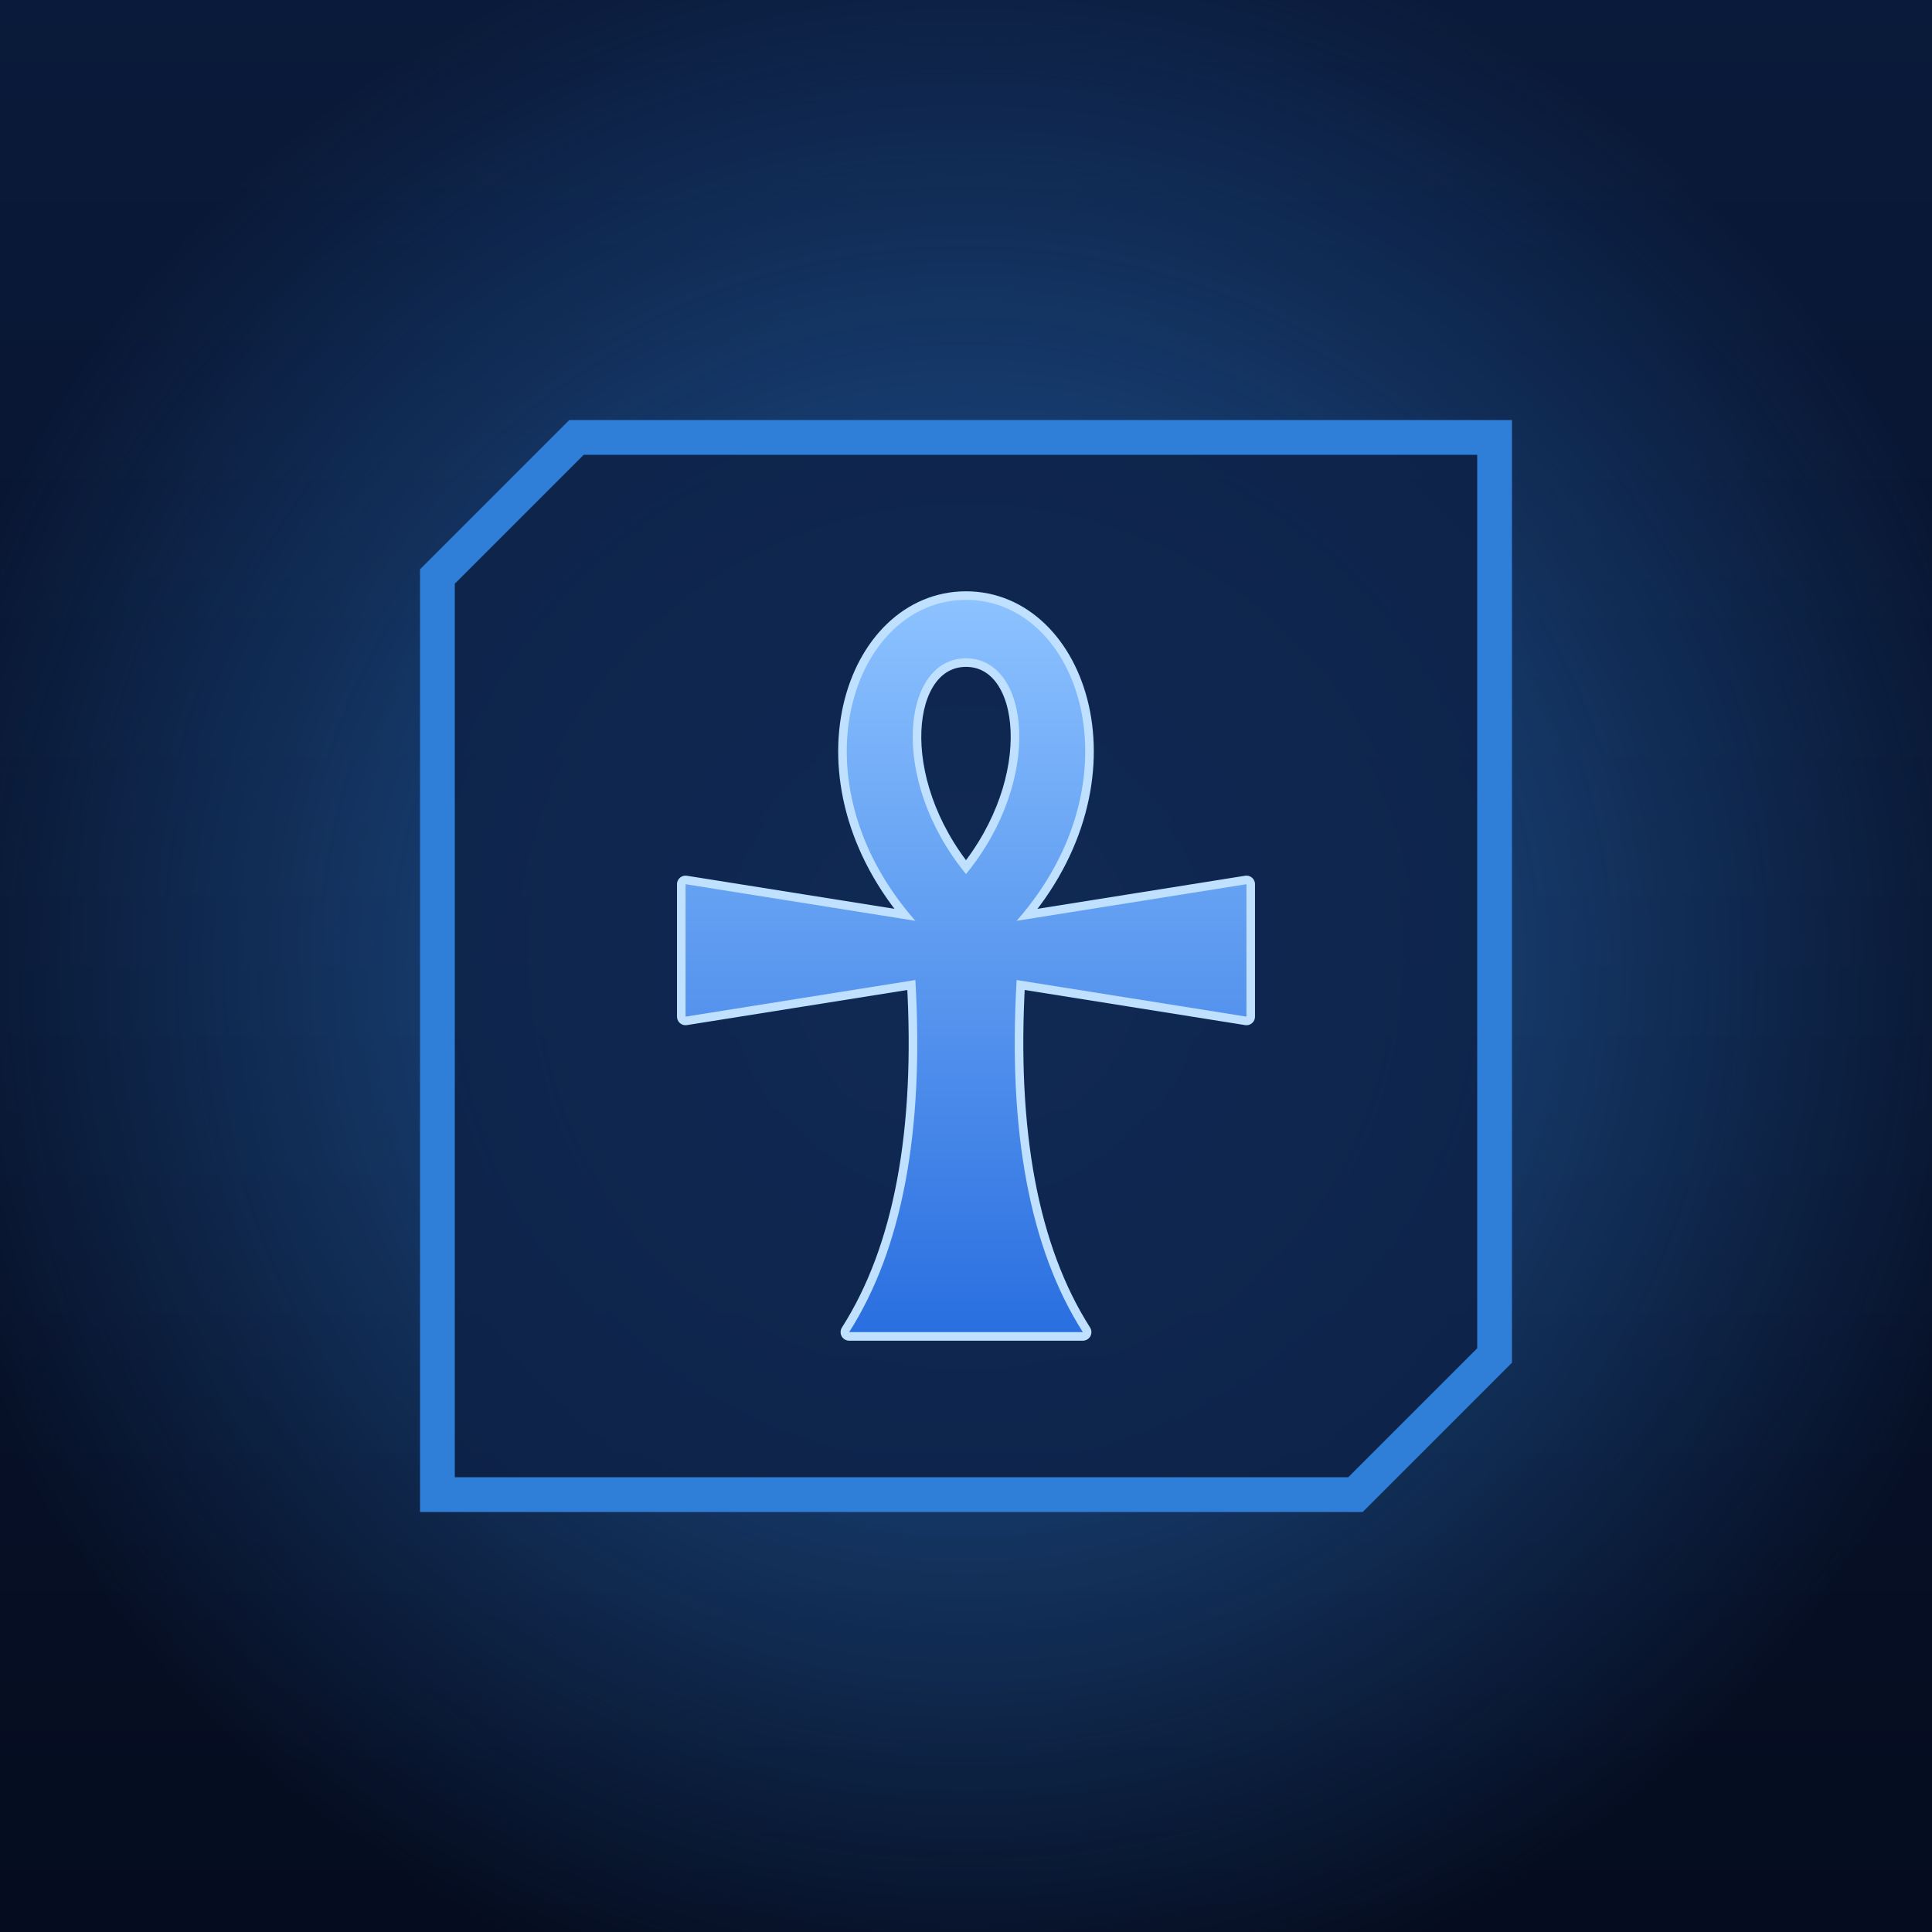
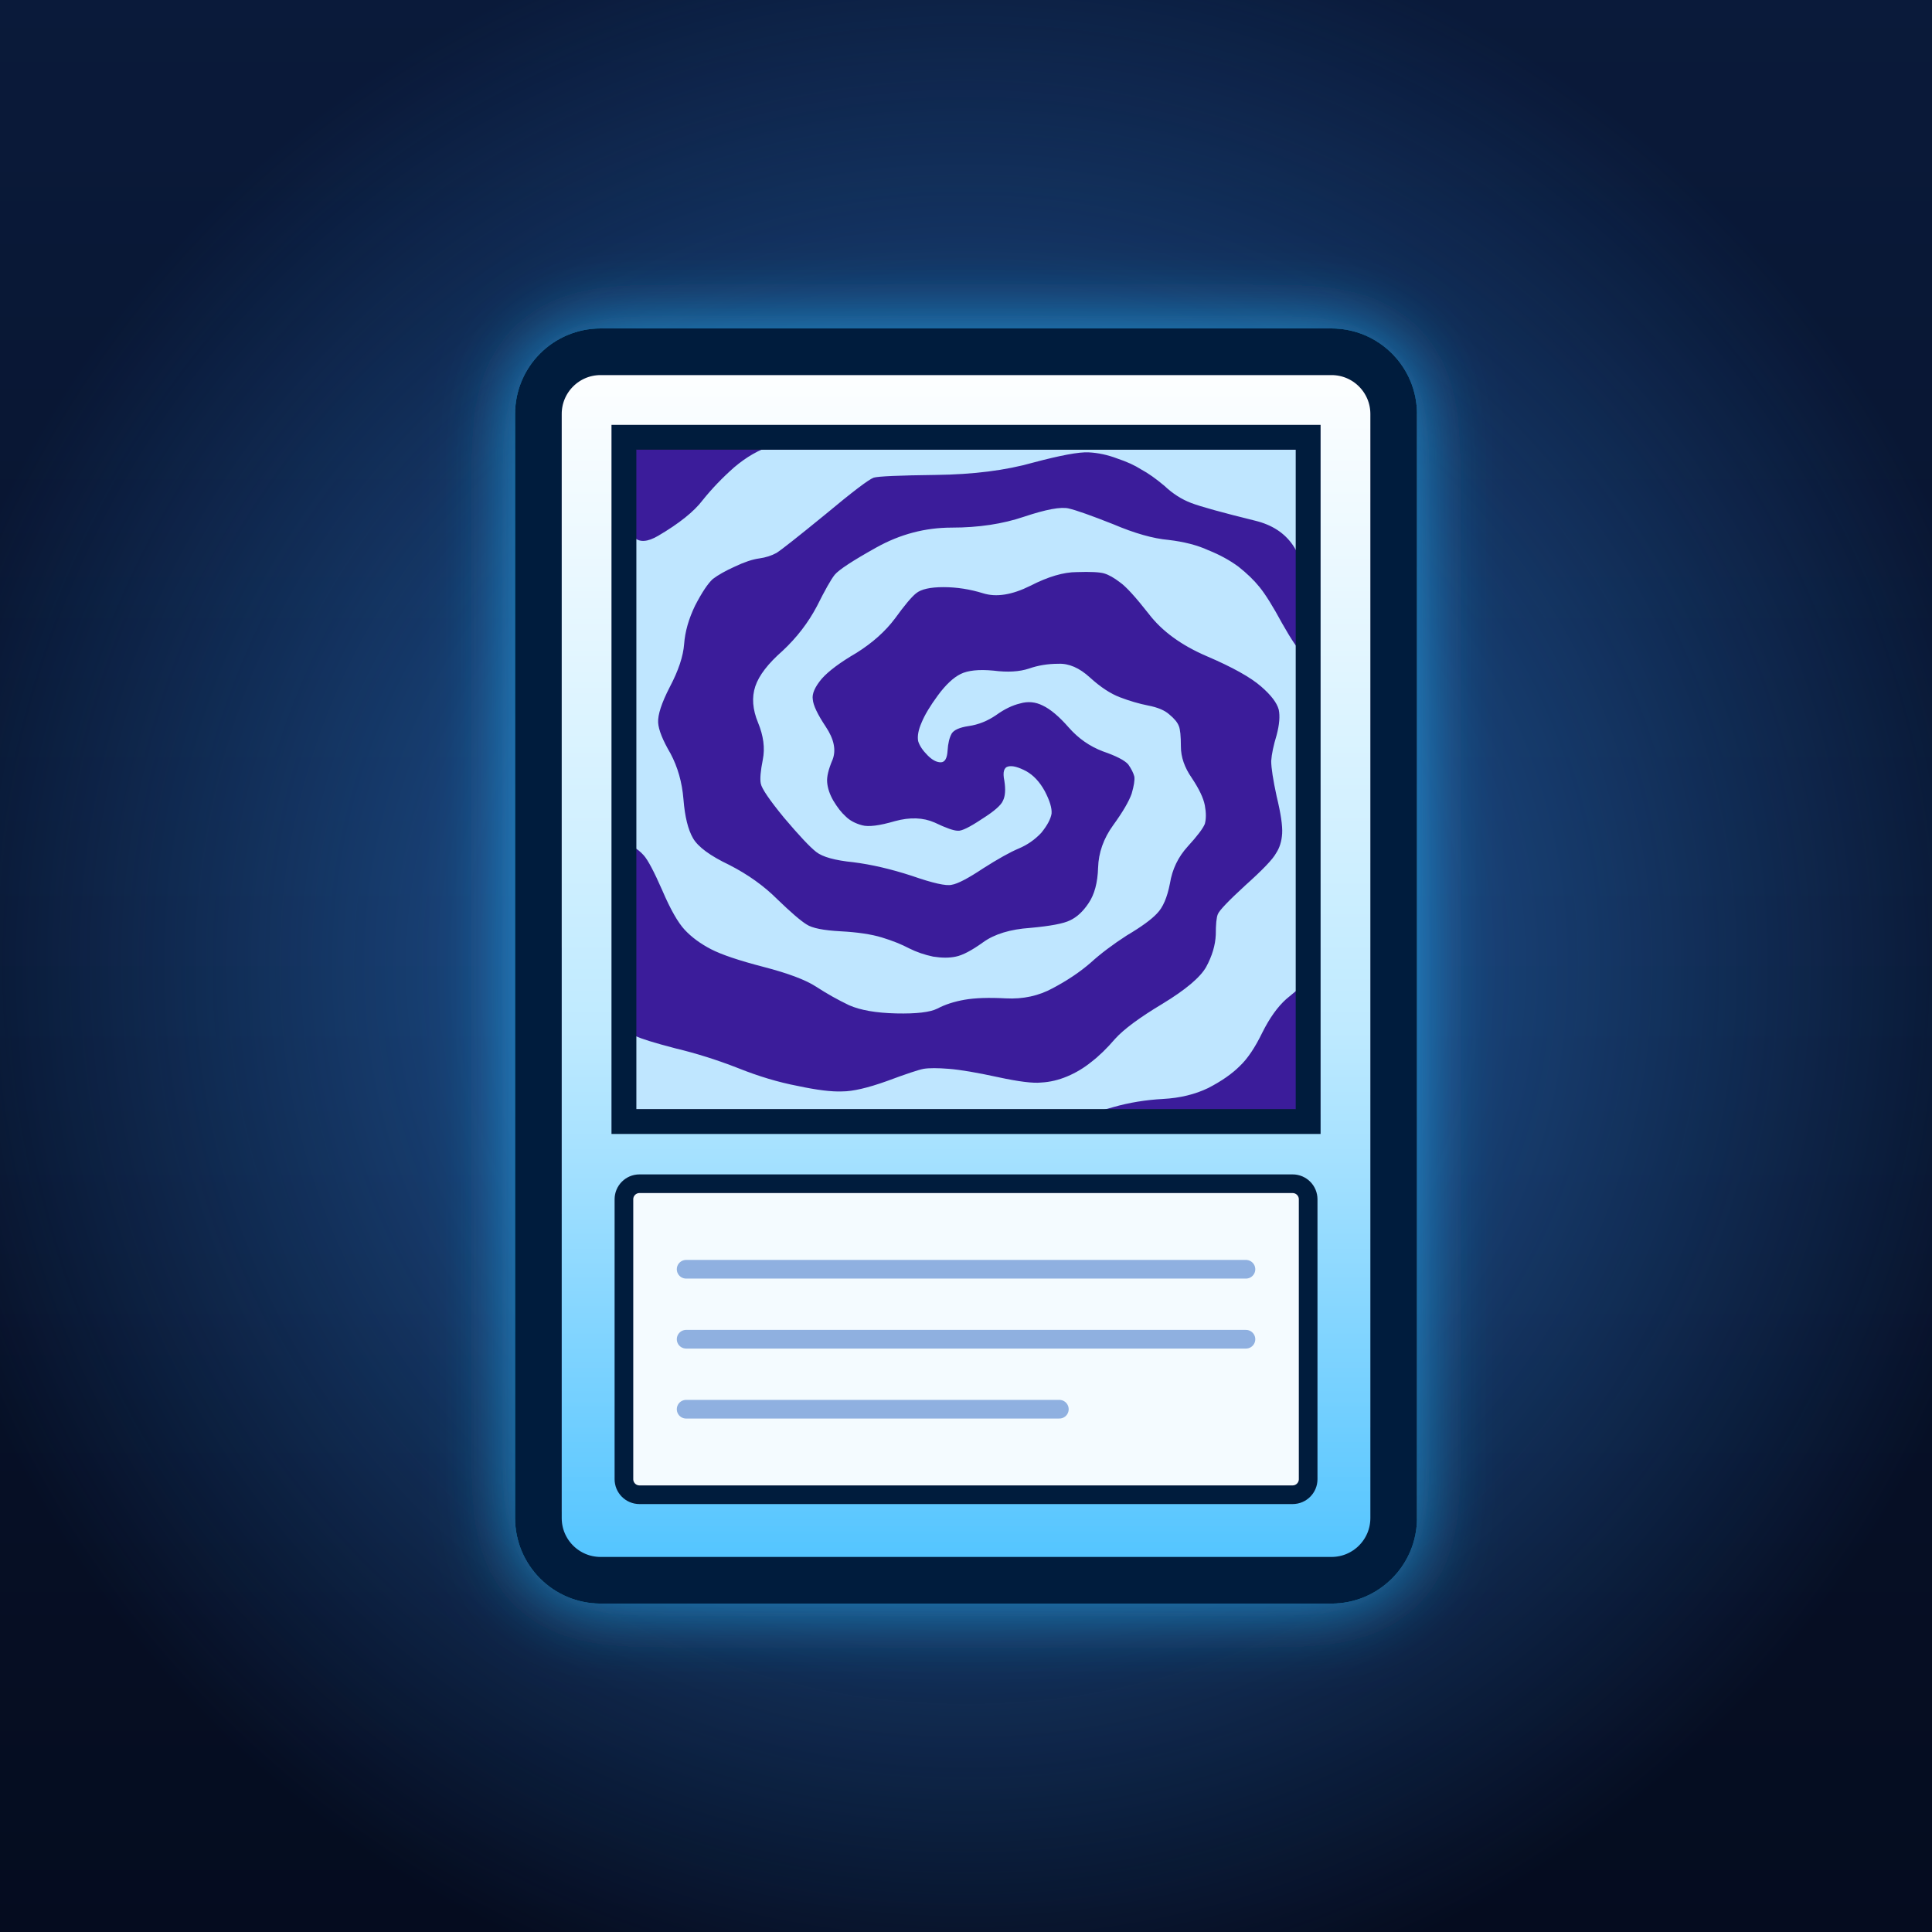
<svg xmlns="http://www.w3.org/2000/svg" viewBox="0 0 100 100" width="512" height="512">
  <defs>
-     <g id="ankh">
-       <path fill-rule="evenodd" d="M335,432 C175,250 255,20 400,20 C545,20 625,250 465,432 Z M400,372 C300,250 318,95 400,95 C482,95 500,250 400,372 Z" />
-       <polygon points="40,385 335,432 400,470 335,508 40,555" />
-       <polygon points="760,385 465,432 400,470 465,508 760,555" />
-       <path d="M335,508 L400,470 L465,508 Q448,800 550,960 L250,960 Q352,800 335,508 Z" />
-       <rect x="335" y="400" width="130" height="108" />
-     </g>
-     <linearGradient id="fill" gradientUnits="userSpaceOnUse" x1="0" y1="20" x2="0" y2="960">
-       <stop offset="0" stop-color="#8cc2ff" />
-       <stop offset="1" stop-color="#2a6fe0" />
+     <clipPath id="art">
+       <rect x="7" y="7" width="44" height="44" />
+     </clipPath>
+     <linearGradient id="body" x1="0" y1="0" x2="0" y2="1">
+       <stop offset="0" stop-color="#ffffff" />
+       <stop offset=".55" stop-color="#bfeaff" />
+       <stop offset="1" stop-color="#4fc3ff" />
    </linearGradient>
    <linearGradient id="bg" x1="0" y1="0" x2="0" y2="1">
      <stop offset="0" stop-color="#0a1a3a" />
      <stop offset="1" stop-color="#050c1f" />
    </linearGradient>
    <radialGradient id="glow" cx="50%" cy="50%" r="55%">
-       <stop offset="0" stop-color="#2f7fd8" stop-opacity=".7" />
+       <stop offset="0" stop-color="#2f7fd8" stop-opacity=".8" />
      <stop offset="1" stop-color="#2f7fd8" stop-opacity="0" />
    </radialGradient>
+     <filter id="halo" x="-30%" y="-30%" width="160%" height="160%">
+       <feDropShadow dx="0" dy="0" stdDeviation="2.5" flood-color="#2ab8ff" flood-opacity=".75" />
+     </filter>
+     <g id="card">
+       <rect x="1.5" y="1.5" width="55" height="79" rx="4" fill="url(#body)" stroke="#061a3d" stroke-width="3" />
+       <rect x="7" y="7" width="44" height="44" fill="#bfe6ff" />
+       <g clip-path="url(#art)">
+         <path d="M12.8 0.3Q0.8 0.3 0.5 1.6Q0.1 2.9 0.3 10.0Q0.4 17.1 5.0 14.4Q9.6 11.7 11.5 9.2Q13.5 6.7 16.1 4.4Q18.8 2.1 21.7 1.2Q24.7 0.4 12.8 0.3ZM67.9 2.2Q65.8 2.1 59.8 3.7Q53.8 5.4 45.6 5.5Q37.5 5.6 36.5 5.9Q35.4 6.3 29.4 11.3Q23.4 16.2 22.3 16.9Q21.2 17.5 19.8 17.7Q18.3 17.9 16.2 18.9Q14.2 19.8 13.0 20.7Q11.9 21.7 10.4 24.6Q9.0 27.5 8.8 30.2Q8.6 32.9 6.7 36.5Q4.9 40.0 5.0 41.7Q5.1 43.3 6.8 46.2Q8.4 49.2 8.7 52.9Q9.0 56.7 10.1 58.6Q11.2 60.5 15.4 62.5Q19.5 64.6 22.4 67.5Q25.4 70.4 26.7 71.2Q27.9 72.0 31.7 72.2Q35.4 72.4 37.7 73.1Q40.0 73.8 41.7 74.7Q43.3 75.5 45.2 75.9Q47.1 76.2 48.5 75.9Q50.0 75.6 52.5 73.8Q55.0 72.0 59.4 71.7Q63.8 71.3 65.2 70.6Q66.7 69.9 67.9 68.1Q69.2 66.2 69.3 62.9Q69.4 59.6 71.5 56.7Q73.6 53.8 74.2 52.1Q74.7 50.4 74.6 49.6Q74.4 48.8 73.7 47.8Q72.9 46.9 70.0 45.9Q67.1 44.8 65.0 42.4Q62.9 40.0 61.2 39.2Q59.6 38.4 57.9 38.9Q56.2 39.3 54.4 40.6Q52.5 41.9 50.4 42.2Q48.4 42.5 47.9 43.3Q47.4 44.2 47.3 45.8Q47.2 47.5 46.3 47.5Q45.4 47.5 44.4 46.5Q43.3 45.4 43.0 44.4Q42.8 43.3 43.5 41.7Q44.2 40.0 45.9 37.7Q47.6 35.4 49.2 34.6Q50.8 33.8 54.0 34.1Q57.1 34.5 59.2 33.8Q61.2 33.1 63.5 33.1Q65.8 33.0 68.1 35.1Q70.4 37.2 72.5 38.0Q74.6 38.8 76.6 39.2Q78.7 39.6 79.7 40.5Q80.8 41.4 81.1 42.2Q81.4 42.9 81.4 45.2Q81.4 47.5 83.0 49.8Q84.6 52.2 84.9 53.8Q85.2 55.4 84.9 56.5Q84.5 57.5 82.4 59.8Q80.3 62.1 79.8 65.2Q79.2 68.3 77.9 69.6Q76.7 70.9 73.5 72.8Q70.4 74.8 68.2 76.8Q65.9 78.8 62.7 80.5Q59.6 82.2 55.8 82.0Q52.1 81.8 49.8 82.2Q47.5 82.6 45.8 83.5Q44.2 84.3 39.8 84.2Q35.4 84.1 32.9 83.0Q30.4 81.8 28.1 80.3Q25.8 78.8 20.4 77.4Q15.0 76.0 12.7 74.8Q10.4 73.6 8.9 72.0Q7.4 70.4 5.6 66.2Q3.8 62.1 2.9 61.1Q2.1 60.2 1.2 59.8Q0.4 59.5 0.4 73.1Q0.4 86.8 1.7 87.5Q2.9 88.1 7.5 89.3Q12.1 90.4 16.7 92.2Q21.2 94.0 25.4 94.8Q29.6 95.7 31.9 95.6Q34.2 95.6 38.4 94.1Q42.7 92.5 43.8 92.3Q45.0 92.1 47.5 92.3Q50.0 92.5 54.6 93.5Q59.2 94.5 61.0 94.3Q62.9 94.2 64.8 93.4Q66.7 92.6 68.3 91.3Q70.0 90.0 71.8 87.9Q73.7 85.8 78.7 82.8Q83.8 79.7 85.1 77.4Q86.4 75.0 86.5 72.7Q86.5 70.4 86.8 69.7Q87.1 68.9 90.8 65.5Q94.6 62.1 95.3 60.8Q96.1 59.6 96.2 57.9Q96.3 56.2 95.4 52.5Q94.6 48.8 94.6 47.3Q94.7 45.8 95.4 43.5Q96.0 41.2 95.7 39.8Q95.3 38.3 93.1 36.4Q90.8 34.4 85.2 32.0Q79.6 29.6 76.7 25.8Q73.8 22.1 72.5 21.2Q71.2 20.2 70.2 19.9Q69.2 19.6 66.2 19.7Q63.3 19.7 59.4 21.7Q55.4 23.7 52.5 22.8Q49.6 21.9 46.7 21.9Q43.8 21.9 42.7 22.8Q41.7 23.6 39.6 26.5Q37.5 29.3 34.0 31.5Q30.4 33.6 28.9 35.3Q27.4 37.1 27.6 38.3Q27.7 39.6 29.5 42.3Q31.3 45.0 30.5 47.1Q29.6 49.2 29.7 50.4Q29.8 51.7 30.6 53.1Q31.5 54.6 32.4 55.4Q33.3 56.3 34.8 56.7Q36.2 57.1 39.6 56.1Q42.9 55.2 45.4 56.3Q47.9 57.5 48.8 57.5Q49.6 57.6 52.3 55.8Q55.0 54.1 55.4 53.1Q55.9 52.1 55.6 50.2Q55.2 48.3 56.2 48.1Q57.1 47.9 58.8 48.8Q60.4 49.7 61.5 51.7Q62.6 53.8 62.5 55.0Q62.3 56.2 61.0 57.8Q59.6 59.3 57.7 60.1Q55.8 60.9 52.5 63.0Q49.2 65.2 47.9 65.4Q46.7 65.7 42.1 64.1Q37.5 62.6 33.5 62.1Q29.5 61.7 28.1 60.6Q26.7 59.5 23.4 55.6Q20.2 51.7 20.0 50.6Q19.8 49.6 20.3 47.1Q20.8 44.6 19.6 41.7Q18.4 38.8 19.2 36.4Q20.0 34.0 23.2 31.2Q26.3 28.3 28.2 24.7Q30.0 21.1 30.8 20.1Q31.7 19.0 36.9 16.1Q42.1 13.2 47.9 13.2Q53.8 13.2 58.5 11.6Q63.3 10.0 65.0 10.4Q66.7 10.8 71.5 12.7Q76.2 14.7 79.6 15.0Q83.0 15.4 85.4 16.5Q87.9 17.5 89.8 18.9Q91.7 20.4 92.9 21.9Q94.2 23.5 96.2 27.2Q98.3 30.9 99.0 31.3Q99.6 31.8 99.6 22.9Q99.6 14.0 92.3 12.2Q85.0 10.4 82.9 9.6Q80.8 8.8 79.0 7.1Q77.1 5.5 75.6 4.7Q74.2 3.8 72.1 3.1Q70.0 2.3 67.9 2.2ZM99.2 80.2Q98.8 80.4 96.8 82.1Q94.9 83.8 93.3 87.0Q91.7 90.3 90.0 91.9Q88.3 93.6 85.4 95.1Q82.5 96.5 78.8 96.7Q75.0 96.9 71.5 97.9Q67.9 98.9 67.1 99.3Q66.3 99.6 66.9 99.7Q67.5 99.8 82.6 99.7Q97.7 99.6 98.6 98.6Q99.6 97.5 99.7 96.9Q99.9 96.2 99.9 88.8Q99.9 81.2 99.7 80.7Q99.6 80.1 99.2 80.2ZM1.9 99.0Q0.4 98.3 0.4 99.1Q0.4 99.9 1.9 99.8Q3.3 99.7 1.9 99.0Z" transform="translate(7 7) scale(.44)" fill="#3a1f9a" fill-rule="evenodd" />
+       </g>
+       <rect x="7" y="7" width="44" height="44" fill="none" stroke="#061a3d" stroke-width="1.6" />
+       <rect x="7" y="55" width="44" height="20" rx="1" fill="#f4fbff" stroke="#061a3d" stroke-width="1.2" />
+       <g stroke="#8fb0e0" stroke-width="1.2" stroke-linecap="round">
+         <line x1="11" y1="60.5" x2="47" y2="60.5" />
+         <line x1="11" y1="65" x2="47" y2="65" />
+         <line x1="11" y1="69.5" x2="35" y2="69.5" />
+       </g>
+     </g>
  </defs>
  <rect width="100" height="100" fill="url(#bg)" />
  <rect width="100" height="100" fill="url(#glow)" />
-   <g transform="translate(50 50) scale(.72) translate(-50 -50)">
-     <polygon points="22,12 88,12 88,78 78,88 12,88 12,22" fill="#0d2147" fill-opacity=".85" stroke="#2f7fd8" stroke-width="2.5" />
-     <g transform="translate(50 50) scale(0.056) translate(-400 -490)">
-       <use href="#ankh" fill="#bfe0ff" stroke="#bfe0ff" stroke-width="22" stroke-linejoin="round" />
-       <use href="#ankh" fill="url(#fill)" />
-     </g>
-   </g>
+   <use href="#card" transform="translate(26.66 17.00) scale(0.8049)" filter="url(#halo)" />
</svg>
